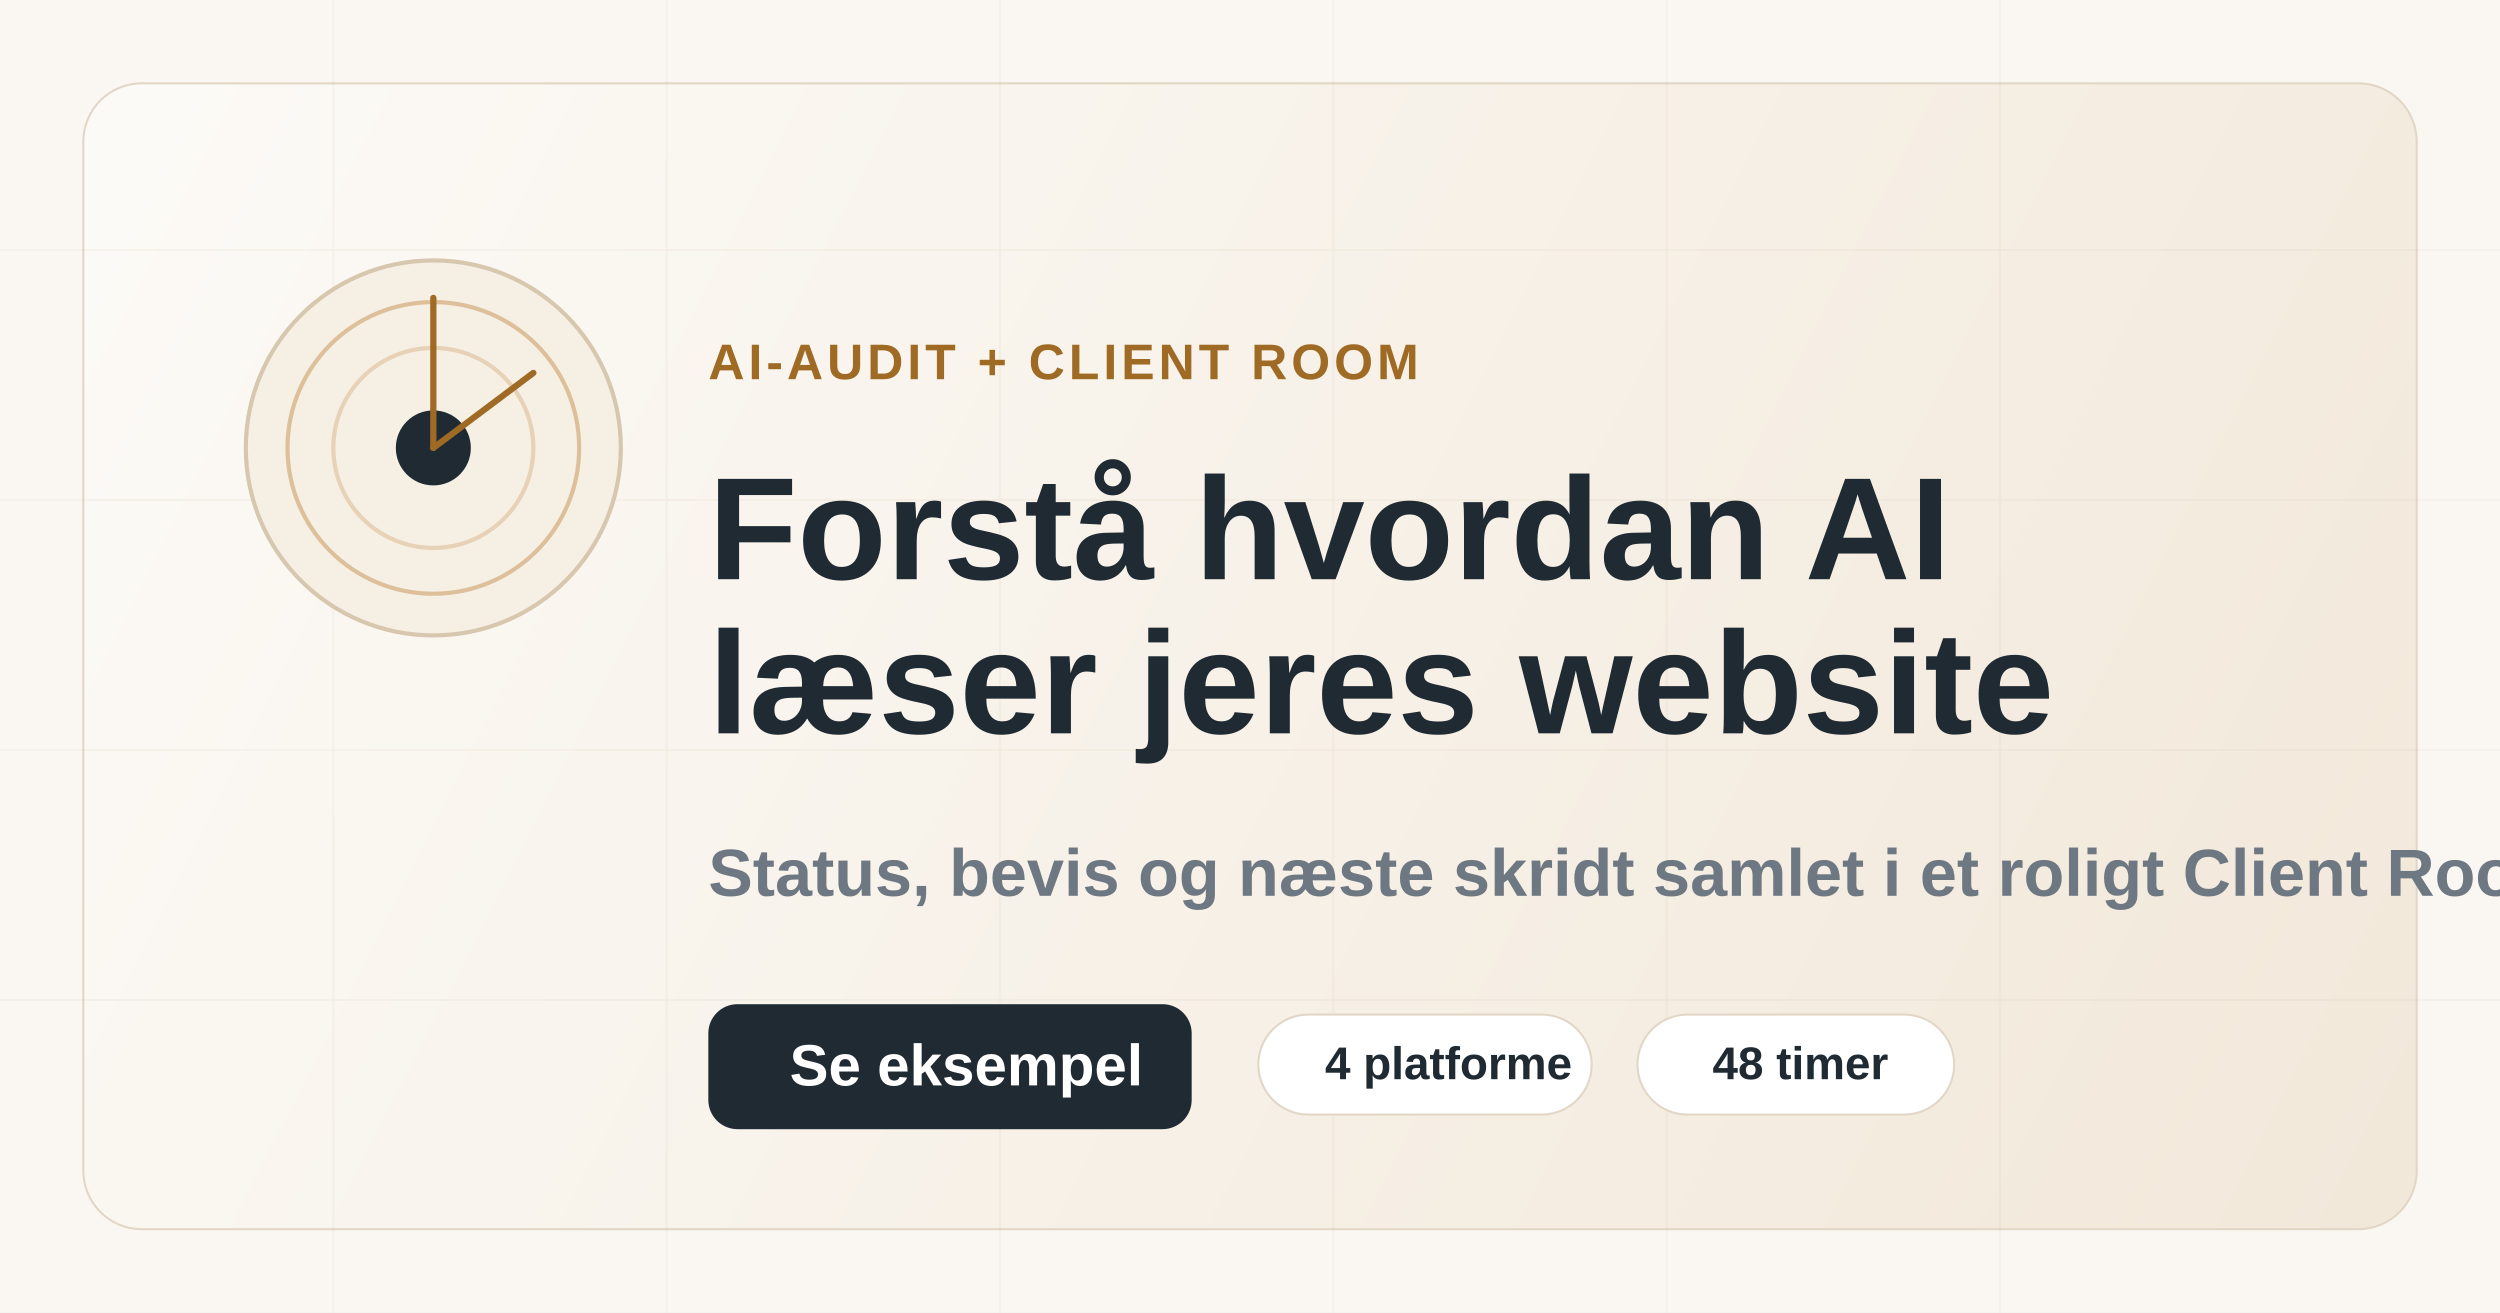
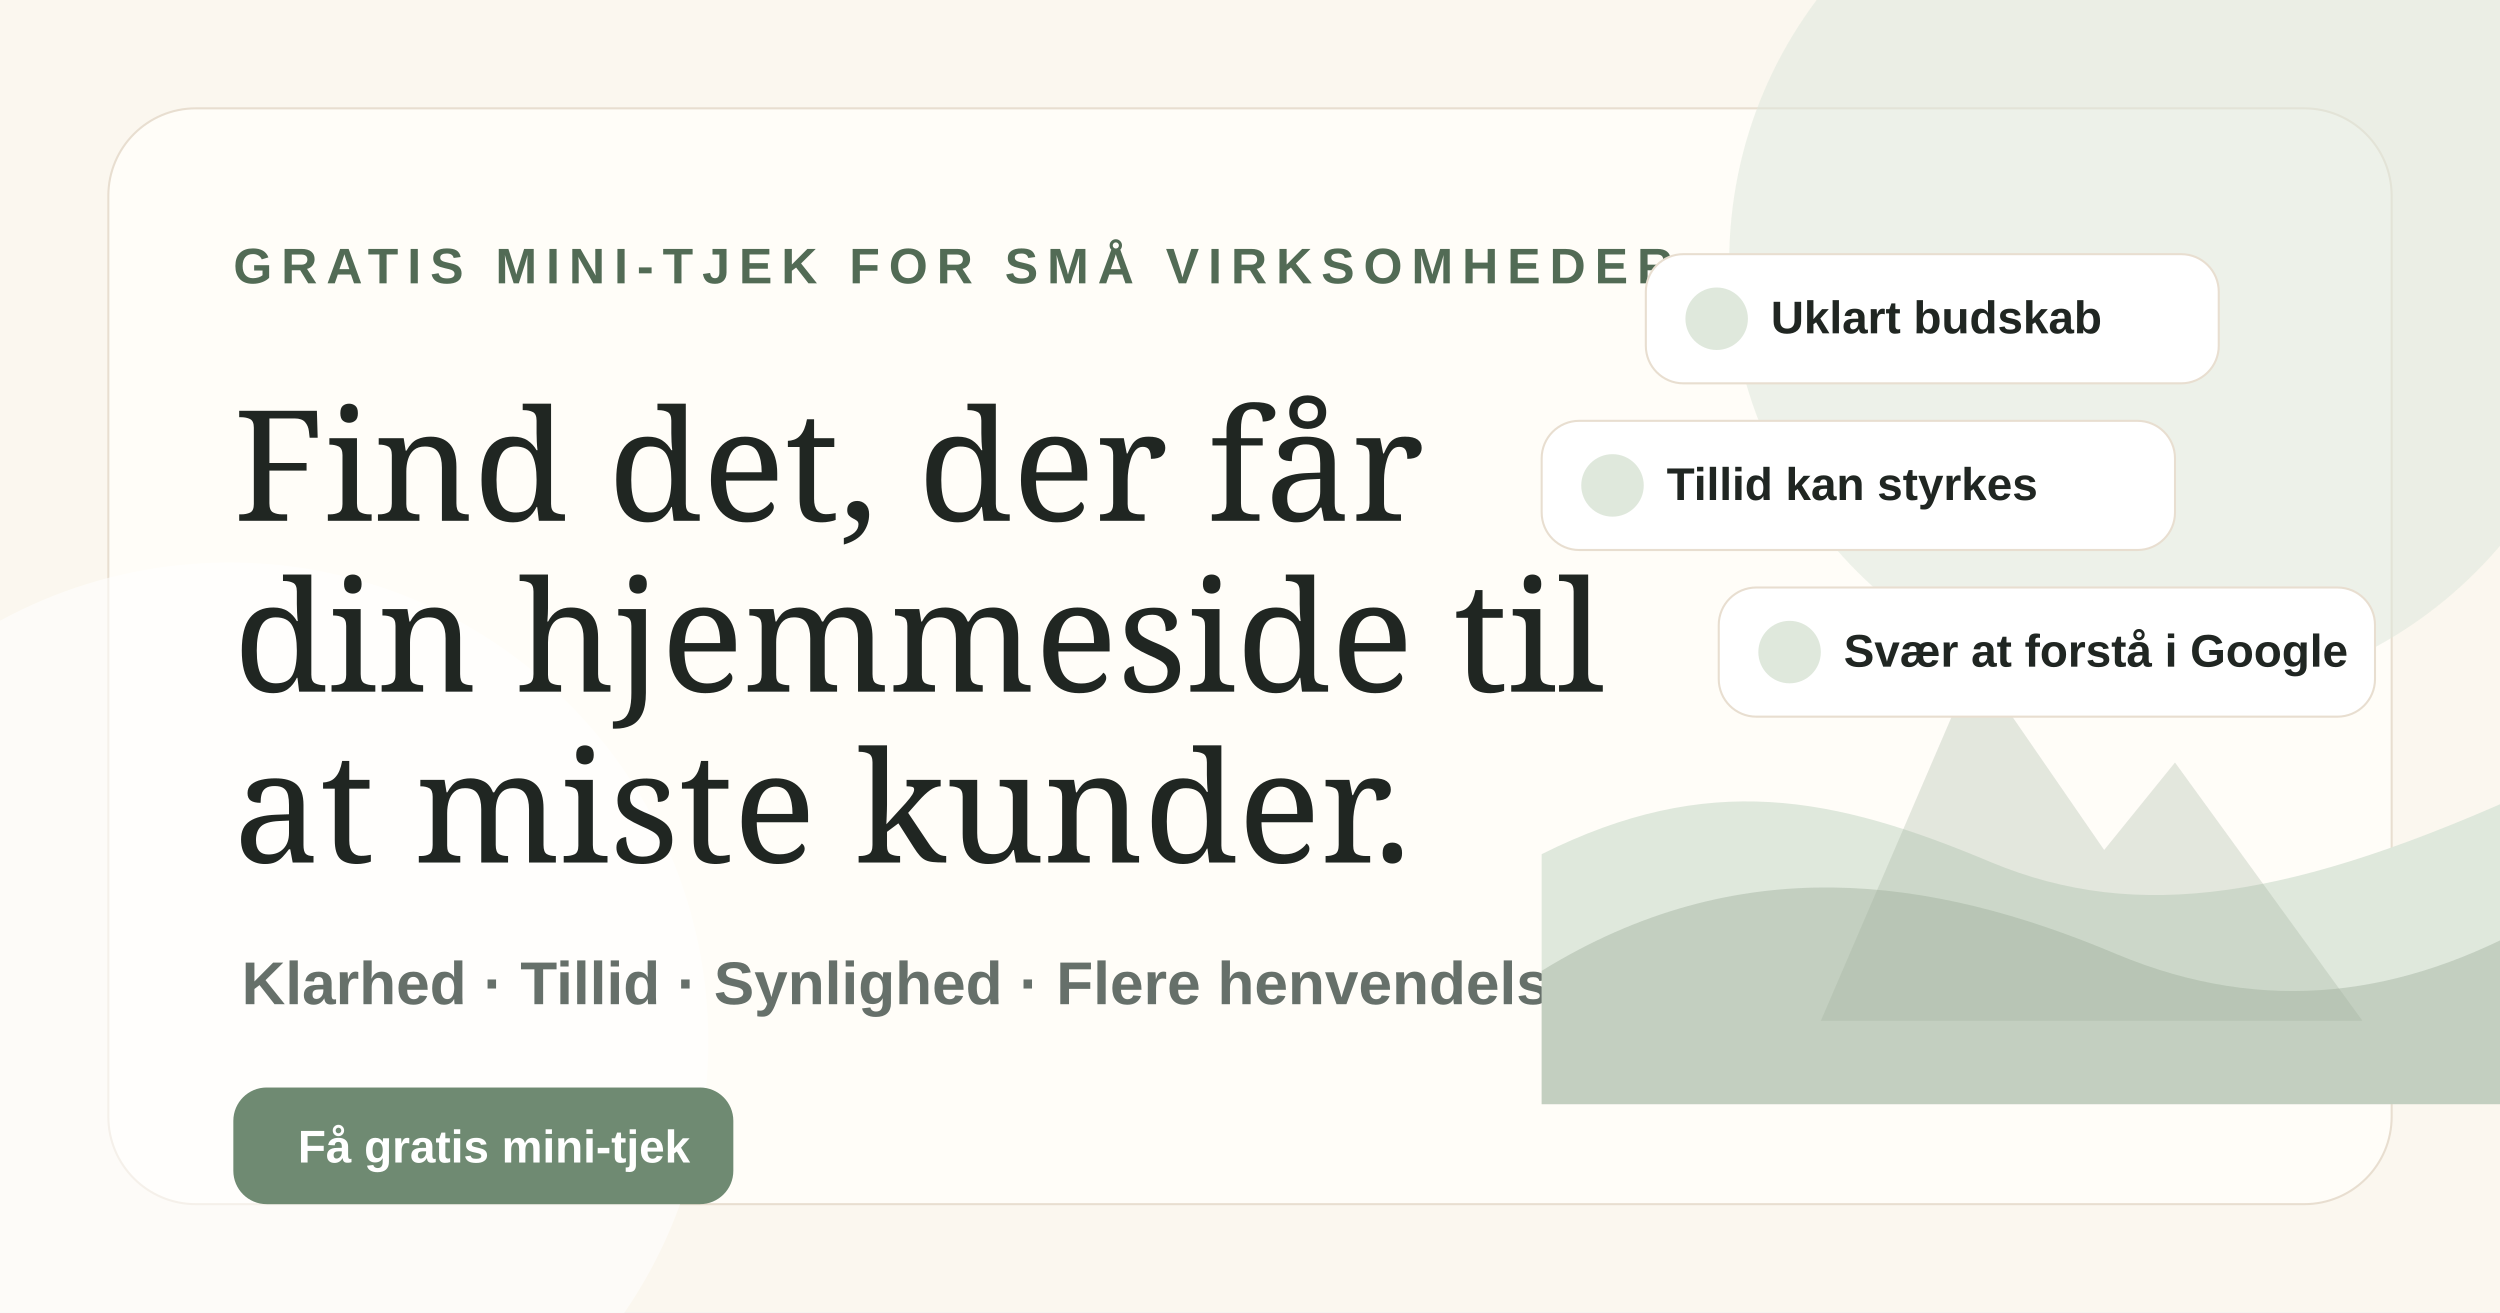
<svg xmlns="http://www.w3.org/2000/svg" width="1200" height="630" viewBox="0 0 1200 630" fill="none" role="img" aria-labelledby="title desc">
-   <rect width="1200" height="630" fill="#FAF7F2" />
-   <rect x="40" y="40" width="1120" height="550" rx="28" fill="url(#bg)" stroke="#E2D6C6" />
-   <g opacity="0.12">
-     <path d="M0 120H1200" stroke="#C8B79E" />
-     <path d="M0 240H1200" stroke="#C8B79E" />
-     <path d="M0 360H1200" stroke="#C8B79E" />
-     <path d="M0 480H1200" stroke="#C8B79E" />
-     <path d="M160 0V630" stroke="#C8B79E" />
-     <path d="M320 0V630" stroke="#C8B79E" />
-     <path d="M480 0V630" stroke="#C8B79E" />
-     <path d="M640 0V630" stroke="#C8B79E" />
-     <path d="M800 0V630" stroke="#C8B79E" />
-     <path d="M960 0V630" stroke="#C8B79E" />
+   <rect width="1200" height="630" fill="#FBF7EF" />
+   <rect x="52" y="52" width="1096" height="526" rx="42" fill="#FFFDF8" stroke="#E8DED0" />
+   <circle cx="1040" cy="126" r="210" fill="#DFE8DC" opacity="0.55" />
+   <circle cx="110" cy="500" r="230" fill="#FFFFFF" opacity="0.55" />
+   <text x="112" y="136" fill="#526B55" font-family="Arial, sans-serif" font-size="24" font-weight="800" letter-spacing="0.18em">GRATIS MINI-TJEK FOR SMÅ VIRKSOMHEDER</text>
+   <text x="112" y="250" fill="#202622" font-family="Georgia, serif" font-size="74" font-weight="500">Find det, der får</text>
+   <text x="112" y="332" fill="#202622" font-family="Georgia, serif" font-size="74" font-weight="500">din hjemmeside til</text>
+   <text x="112" y="414" fill="#202622" font-family="Georgia, serif" font-size="74" font-weight="500">at miste kunder.</text>
+   <text x="116" y="482" fill="#66706A" font-family="Arial, sans-serif" font-size="29" font-weight="600">Klarhed · Tillid · Synlighed · Flere henvendelser</text>
+   <g transform="translate(780 300)">
+     <path d="M-40 110C40 70 100 82 176 114C246 143 320 132 438 78V230H-40Z" fill="#DFE8DC" />
+     <path d="M-40 166C54 108 146 120 236 158C308 188 374 178 438 142V230H-40Z" fill="#8FA08D" opacity="0.35" />
+     <path d="M168 18L230 108L264 66L354 190H94L168 18Z" fill="#9CAC98" opacity="0.28" />
  </g>
-   <g transform="translate(118 125)">
-     <circle cx="90" cy="90" r="90" fill="#F6EFE4" stroke="#D7C7AE" stroke-width="2" />
-     <circle cx="90" cy="90" r="70" stroke="#BF8742" stroke-opacity="0.45" stroke-width="2" />
-     <circle cx="90" cy="90" r="48" stroke="#BF8742" stroke-opacity="0.28" stroke-width="2" />
-     <circle cx="90" cy="90" r="18" fill="#1F2A33" />
-     <line x1="90" y1="18" x2="90" y2="90" stroke="#9F6A24" stroke-width="3" stroke-linecap="round" />
-     <line x1="138" y1="54" x2="90" y2="90" stroke="#9F6A24" stroke-width="3" stroke-linecap="round" />
+   <g transform="translate(790 122)">
+     <rect width="275" height="62" rx="18" fill="#FFFFFF" stroke="#E8DED0" />
+     <circle cx="34" cy="31" r="15" fill="#DFE8DC" />
+     <text x="60" y="38" fill="#202622" font-family="Arial, sans-serif" font-size="22" font-weight="700">Uklart budskab</text>
  </g>
-   <text x="340" y="182" fill="#9F6A24" font-family="Arial, sans-serif" font-size="24" font-weight="700" letter-spacing="0.08em">AI-AUDIT + CLIENT ROOM</text>
-   <text x="340" y="278" fill="#1F2A33" font-family="Arial, sans-serif" font-size="70" font-weight="800">Forstå hvordan AI</text>
-   <text x="340" y="352" fill="#1F2A33" font-family="Arial, sans-serif" font-size="70" font-weight="800">læser jeres website</text>
-   <text x="340" y="430" fill="#6D7882" font-family="Arial, sans-serif" font-size="32" font-weight="600">Status, bevis og næste skridt samlet i et roligt Client Room.</text>
-   <g transform="translate(340 482)">
-     <rect width="232" height="60" rx="14" fill="#1F2A33" />
-     <text x="39" y="39" fill="#FFFFFF" font-family="Arial, sans-serif" font-size="28" font-weight="800">Se eksempel</text>
+   <g transform="translate(740 202)">
+     <rect width="304" height="62" rx="18" fill="#FFFFFF" stroke="#E8DED0" />
+     <circle cx="34" cy="31" r="15" fill="#DFE8DC" />
+     <text x="60" y="38" fill="#202622" font-family="Arial, sans-serif" font-size="22" font-weight="700">Tillid kan styrkes</text>
  </g>
-   <g transform="translate(604 487)">
-     <rect width="160" height="48" rx="24" fill="#FFFFFF" stroke="#E2D6C6" />
-     <text x="32" y="31" fill="#1F2A33" font-family="Arial, sans-serif" font-size="22" font-weight="700">4 platforme</text>
+   <g transform="translate(825 282)">
+     <rect width="315" height="62" rx="18" fill="#FFFFFF" stroke="#E8DED0" />
+     <circle cx="34" cy="31" r="15" fill="#DFE8DC" />
+     <text x="60" y="38" fill="#202622" font-family="Arial, sans-serif" font-size="22" font-weight="700">Svær at forstå i Google</text>
  </g>
-   <g transform="translate(786 487)">
-     <rect width="152" height="48" rx="24" fill="#FFFFFF" stroke="#E2D6C6" />
-     <text x="36" y="31" fill="#1F2A33" font-family="Arial, sans-serif" font-size="22" font-weight="700">48 timer</text>
+   <g transform="translate(112 522)">
+     <rect width="240" height="56" rx="16" fill="#6F8A72" />
+     <text x="31" y="36" fill="#FFFFFF" font-family="Arial, sans-serif" font-size="22" font-weight="800">Få gratis mini-tjek</text>
  </g>
-   <defs>
-     <linearGradient id="bg" x1="69" y1="58" x2="1132" y2="595" gradientUnits="userSpaceOnUse">
-       <stop stop-color="#FCFAF6" />
-       <stop offset="1" stop-color="#F2E8DA" />
-     </linearGradient>
-   </defs>
</svg>
